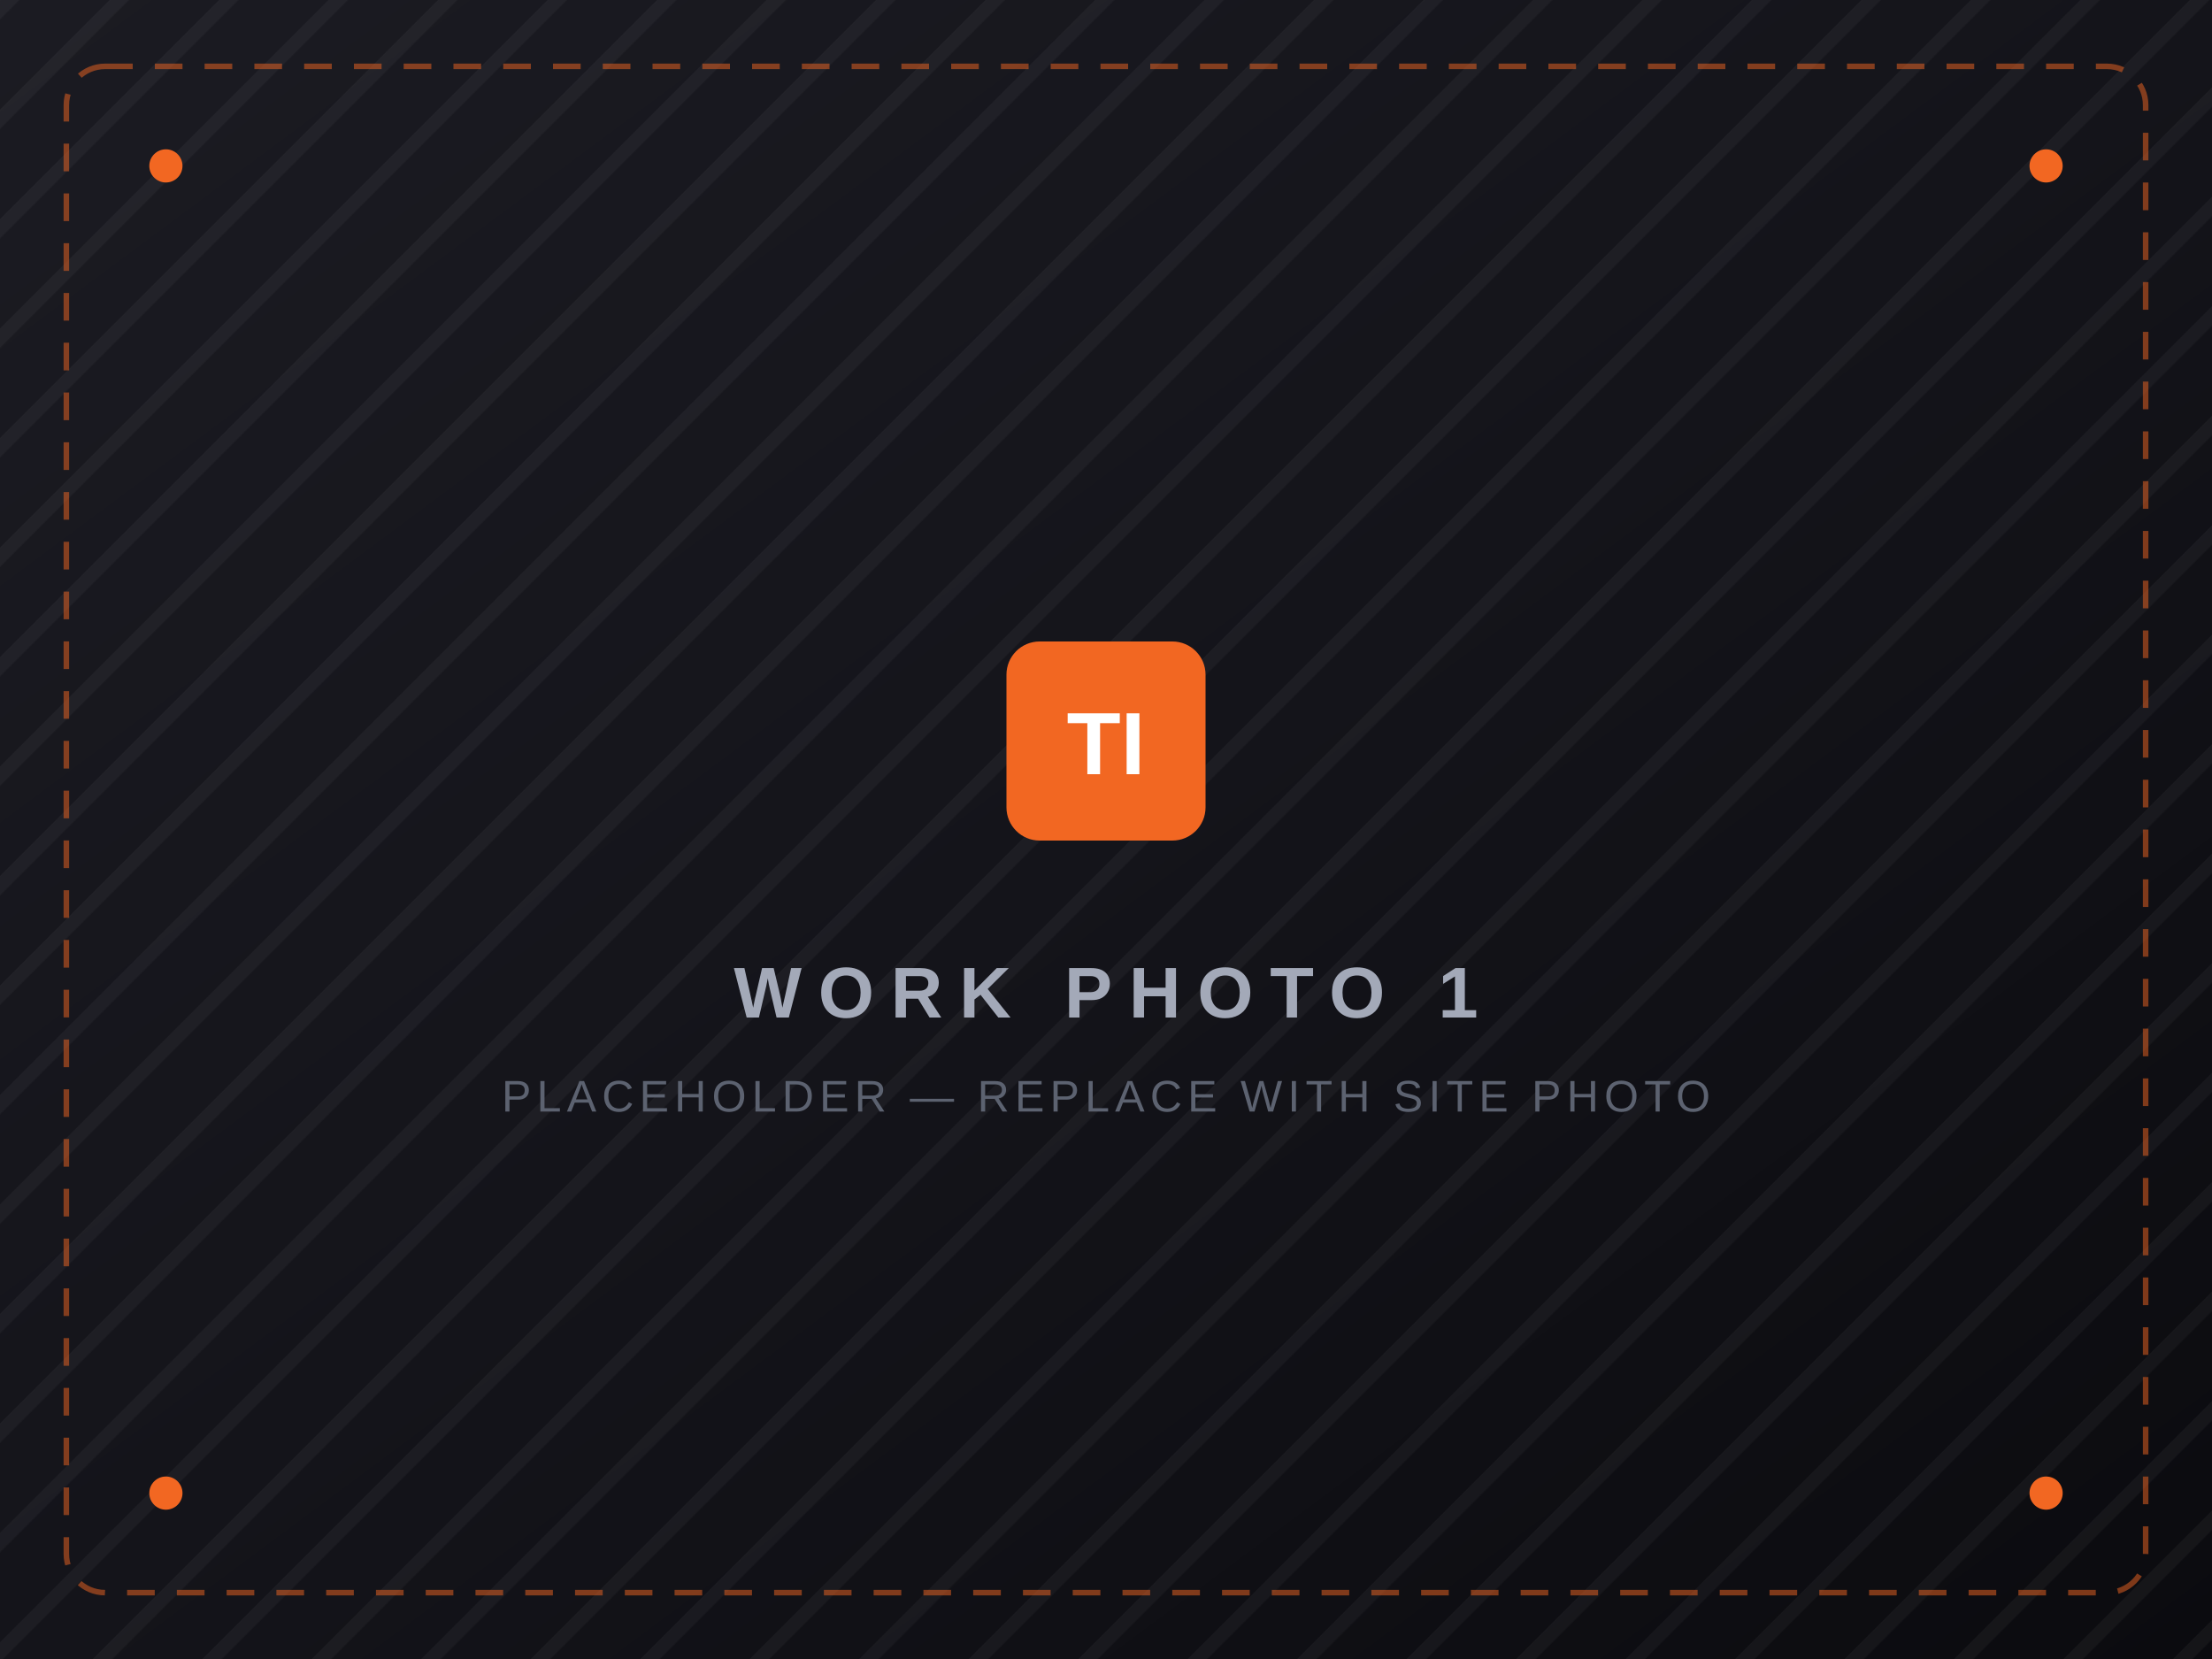
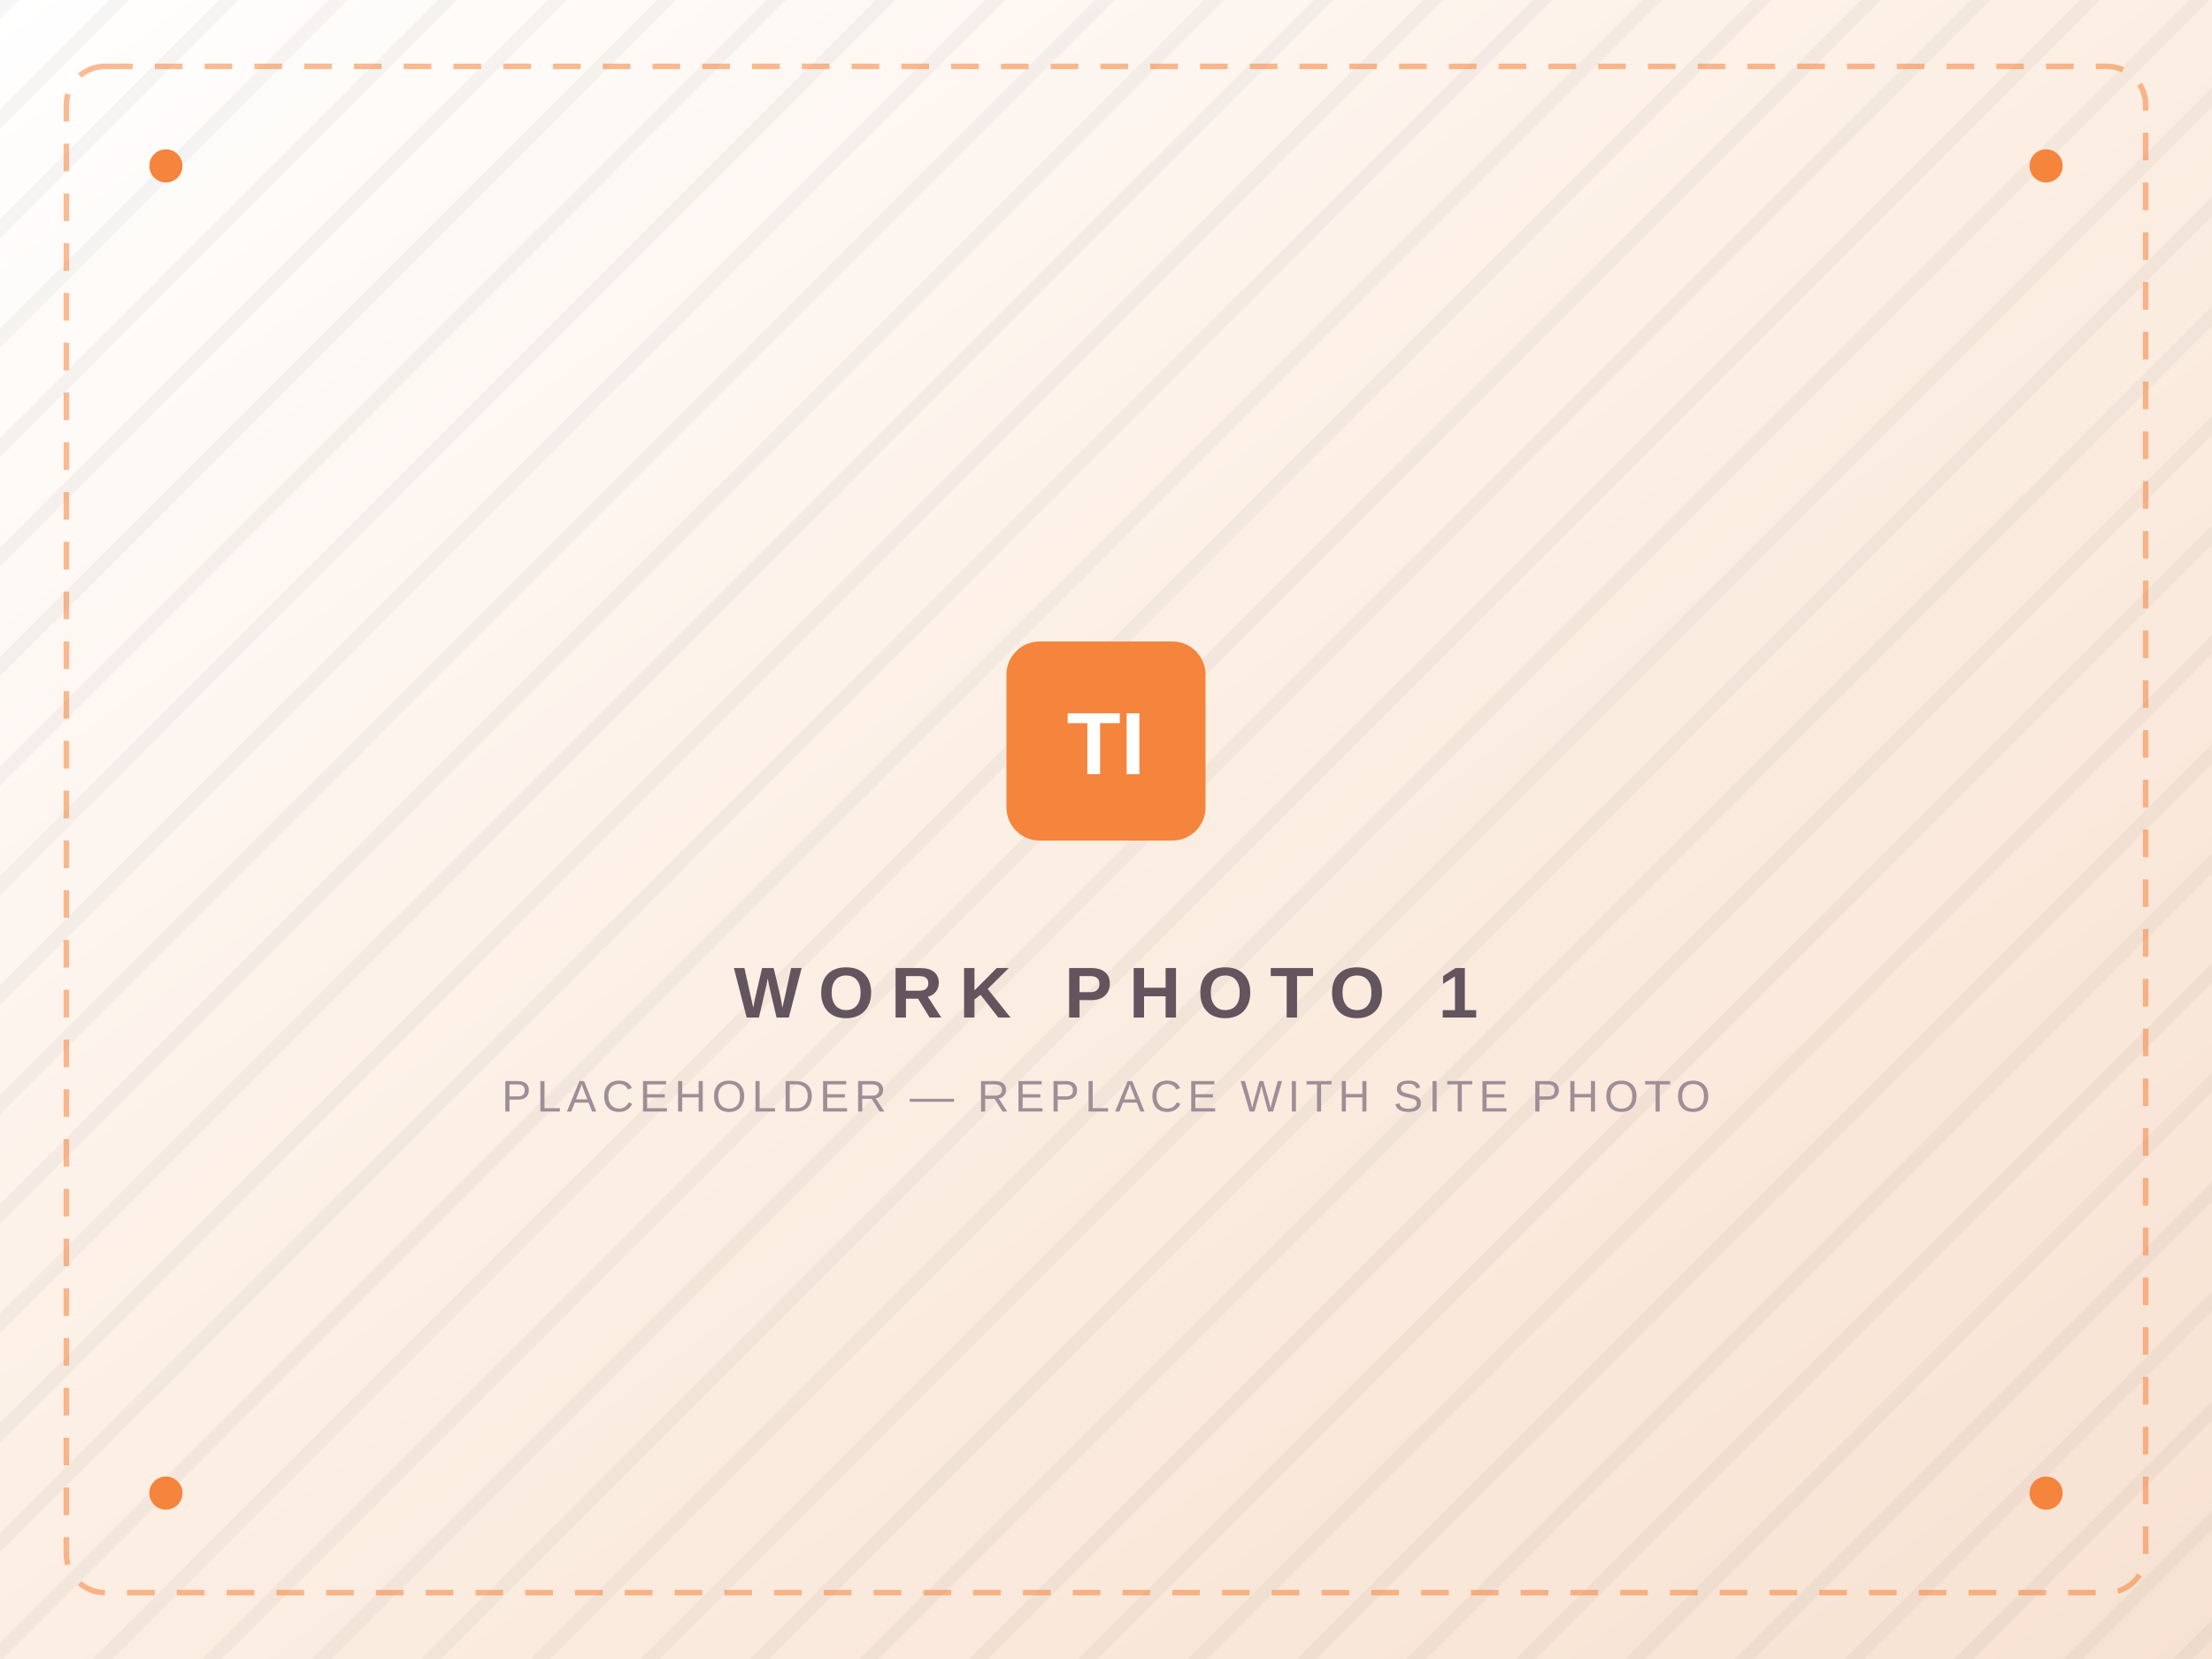
<svg xmlns="http://www.w3.org/2000/svg" width="800" height="600" viewBox="0 0 800 600">
  <defs>
-     <linearGradient id="steel" x1="0" y1="0" x2="1" y2="1">
-       <stop offset="0" stop-color="#1B1B22" />
-       <stop offset="0.5" stop-color="#14141A" />
-       <stop offset="1" stop-color="#0B0B0F" />
+     <linearGradient id="paper" x1="0" y1="0" x2="1" y2="1">
+       <stop offset="0" stop-color="#FFFFFF" />
+       <stop offset="0.5" stop-color="#FCEEE3" />
+       <stop offset="1" stop-color="#F7E2D2" />
    </linearGradient>
    <pattern id="hatch" width="28" height="28" patternTransform="rotate(45)" patternUnits="userSpaceOnUse">
      <rect width="28" height="28" fill="none" />
-       <line x1="0" y1="0" x2="0" y2="28" stroke="#FFFFFF" stroke-opacity="0.04" stroke-width="10" />
+       <line x1="0" y1="0" x2="0" y2="28" stroke="#2C2627" stroke-opacity="0.04" stroke-width="10" />
    </pattern>
  </defs>
-   <rect width="800" height="600" fill="url(#steel)" />
+   <rect width="800" height="600" fill="url(#paper)" />
  <rect width="800" height="600" fill="url(#hatch)" />
-   <rect x="24" y="24" width="752" height="552" fill="none" stroke="#F26722" stroke-opacity="0.5" stroke-width="2" stroke-dasharray="10 8" rx="14" />
-   <circle cx="60" cy="60" r="6" fill="#F26722" />
-   <circle cx="740" cy="60" r="6" fill="#F26722" />
-   <circle cx="60" cy="540" r="6" fill="#F26722" />
-   <circle cx="740" cy="540" r="6" fill="#F26722" />
+   <rect x="24" y="24" width="752" height="552" fill="none" stroke="#F5843D" stroke-opacity="0.55" stroke-width="2" stroke-dasharray="10 8" rx="14" />
+   <circle cx="60" cy="60" r="6" fill="#F5843D" />
+   <circle cx="740" cy="60" r="6" fill="#F5843D" />
+   <circle cx="60" cy="540" r="6" fill="#F5843D" />
+   <circle cx="740" cy="540" r="6" fill="#F5843D" />
  <g transform="translate(400 268)">
-     <rect x="-36" y="-36" width="72" height="72" rx="12" fill="#F26722" />
+     <rect x="-36" y="-36" width="72" height="72" rx="12" fill="#F5843D" />
    <text x="0" y="12" text-anchor="middle" font-family="Arial, sans-serif" font-weight="700" font-size="32" fill="#FFFFFF">TI</text>
  </g>
-   <text x="400" y="368" text-anchor="middle" font-family="Arial, sans-serif" font-weight="700" font-size="26" letter-spacing="6" fill="#A3A9B8">WORK PHOTO 1</text>
-   <text x="400" y="402" text-anchor="middle" font-family="Arial, sans-serif" font-size="16" letter-spacing="2" fill="#5C6270">PLACEHOLDER — REPLACE WITH SITE PHOTO</text>
+   <text x="400" y="368" text-anchor="middle" font-family="Arial, sans-serif" font-weight="700" font-size="26" letter-spacing="6" fill="#63545E">WORK PHOTO 1</text>
+   <text x="400" y="402" text-anchor="middle" font-family="Arial, sans-serif" font-size="16" letter-spacing="2" fill="#A08E97">PLACEHOLDER — REPLACE WITH SITE PHOTO</text>
</svg>
